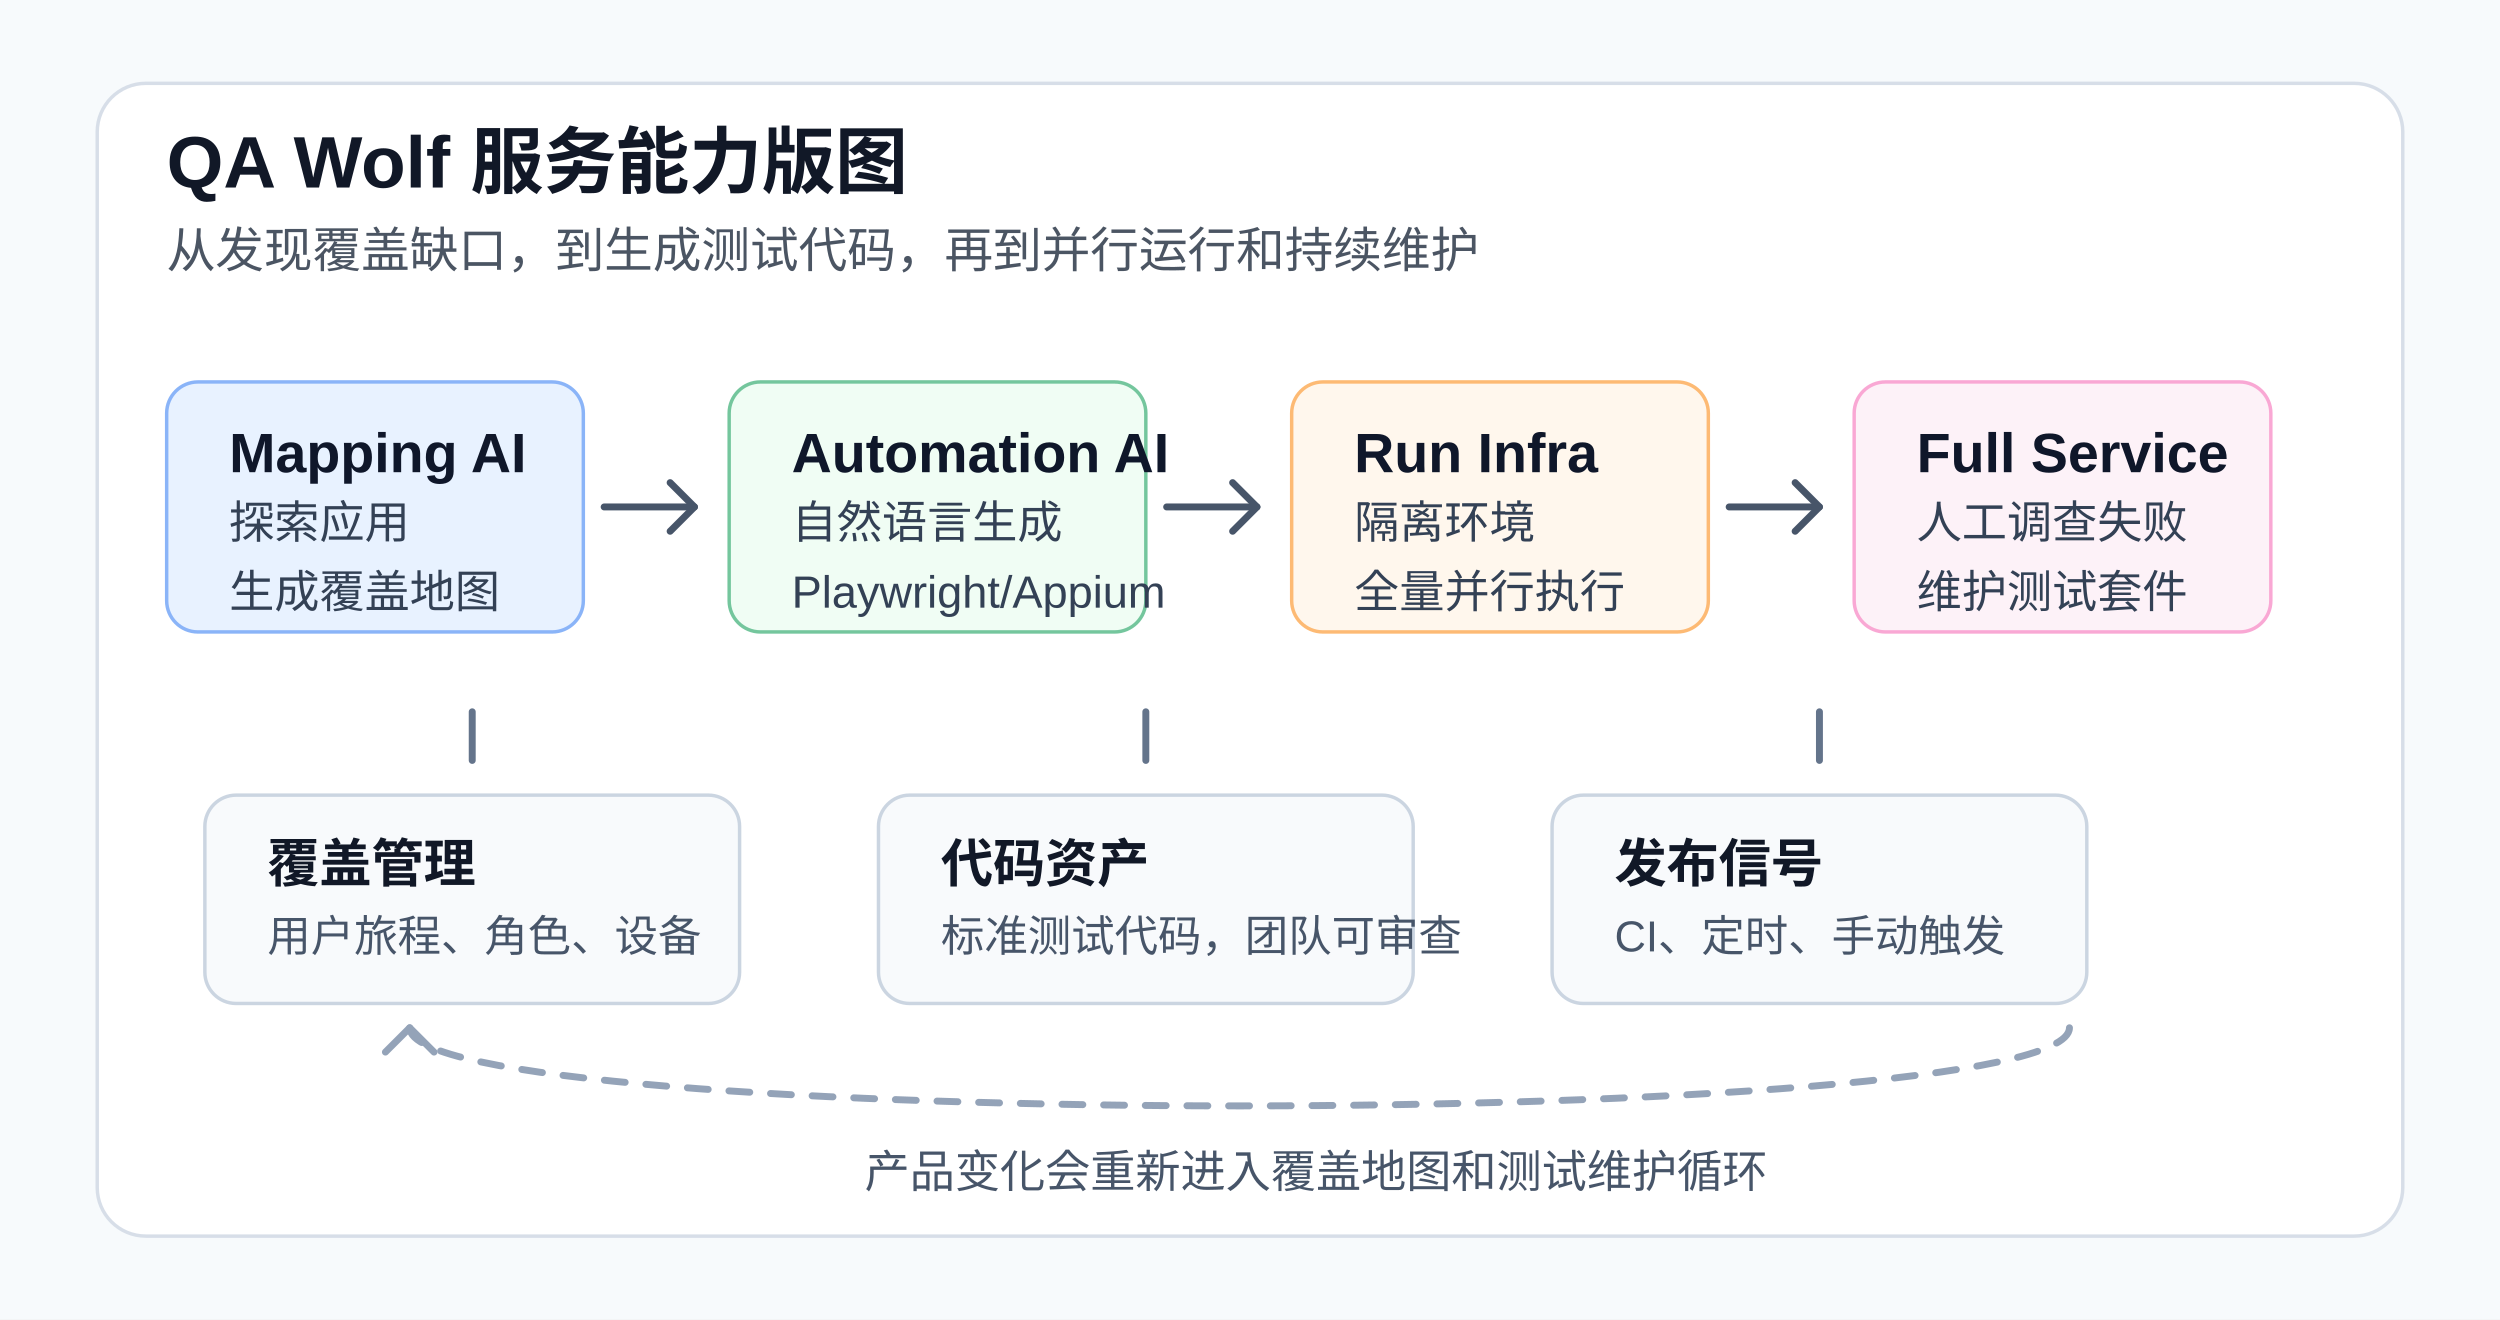
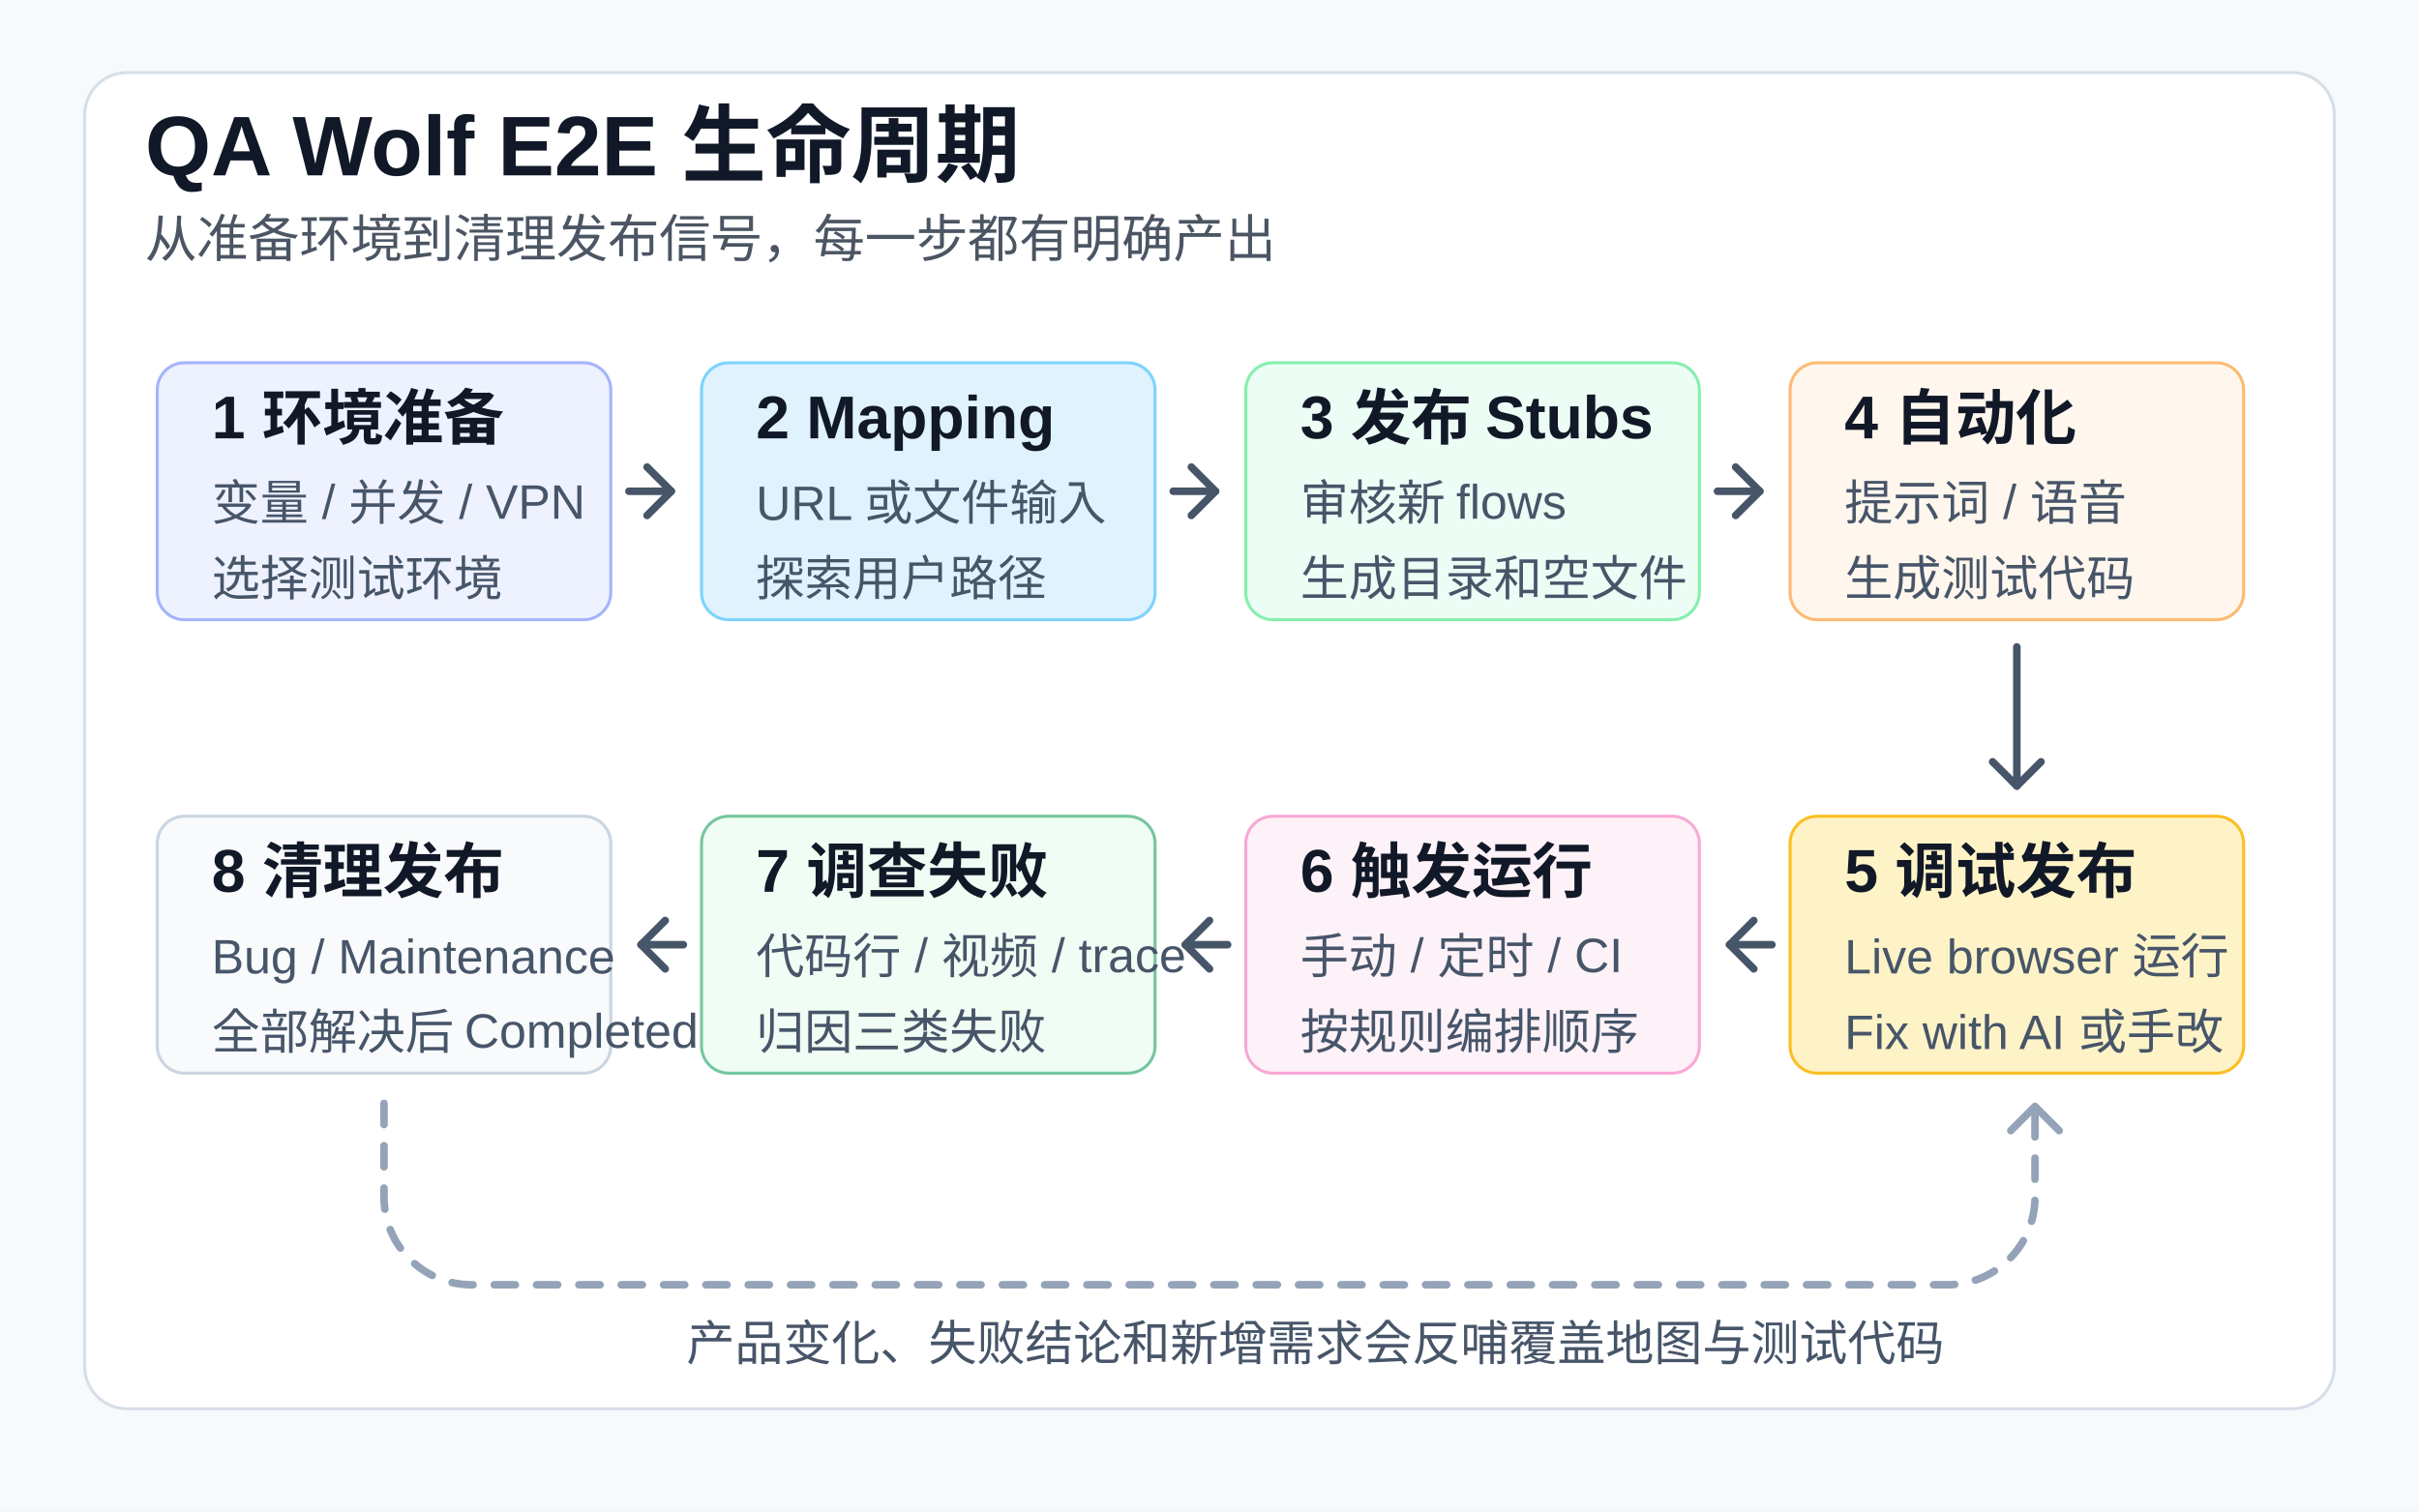
- <svg xmlns="http://www.w3.org/2000/svg" width="1440" height="760" viewBox="0 0 1440 760" fill="none">
-   <rect width="1440" height="760" fill="#F7FAFC" />
-   <rect x="56" y="48" width="1328" height="664" rx="28" fill="#FFFFFF" stroke="#D7DEE8" stroke-width="2" />
-   <text x="96" y="108" fill="#111827" font-family="Arial, sans-serif" font-size="42" font-weight="700">QA Wolf 服务能力版图</text>
-   <text x="96" y="154" fill="#4B5563" font-family="Arial, sans-serif" font-size="28">从发现覆盖缺口，到生成测试代码，再到并行运行和持续维护</text>
-   <rect x="96" y="220" width="240" height="144" rx="18" fill="#E8F2FF" stroke="#8AB4F8" stroke-width="2" />
-   <text x="132" y="272" fill="#0F172A" font-family="Arial, sans-serif" font-size="32" font-weight="700">Mapping AI</text>
-   <text x="132" y="310" fill="#334155" font-family="Arial, sans-serif" font-size="26">探索应用</text>
-   <text x="132" y="350" fill="#334155" font-family="Arial, sans-serif" font-size="26">生成覆盖地图</text>
-   <rect x="420" y="220" width="240" height="144" rx="18" fill="#F0FDF4" stroke="#74C69D" stroke-width="2" />
-   <text x="456" y="272" fill="#0F172A" font-family="Arial, sans-serif" font-size="32" font-weight="700">Automation AI</text>
-   <text x="456" y="310" fill="#334155" font-family="Arial, sans-serif" font-size="26">自然语言生成</text>
-   <text x="456" y="350" fill="#334155" font-family="Arial, sans-serif" font-size="26">Playwright/Appium</text>
-   <rect x="744" y="220" width="240" height="144" rx="18" fill="#FFF7ED" stroke="#FDBA74" stroke-width="2" />
-   <text x="780" y="272" fill="#0F172A" font-family="Arial, sans-serif" font-size="32" font-weight="700">Run Infra</text>
-   <text x="780" y="310" fill="#334155" font-family="Arial, sans-serif" font-size="26">隔离环境</text>
-   <text x="780" y="350" fill="#334155" font-family="Arial, sans-serif" font-size="26">全量并行执行</text>
-   <rect x="1068" y="220" width="240" height="144" rx="18" fill="#FDF2F8" stroke="#F9A8D4" stroke-width="2" />
-   <text x="1104" y="272" fill="#0F172A" font-family="Arial, sans-serif" font-size="32" font-weight="700">Full Service</text>
-   <text x="1104" y="310" fill="#334155" font-family="Arial, sans-serif" font-size="26">人工调查失败</text>
-   <text x="1104" y="350" fill="#334155" font-family="Arial, sans-serif" font-size="26">维护测试套件</text>
-   <path d="M348 292H400" stroke="#475569" stroke-width="4" stroke-linecap="round" />
-   <path d="M400 292L386 278M400 292L386 306" stroke="#475569" stroke-width="4" stroke-linecap="round" stroke-linejoin="round" />
-   <path d="M672 292H724" stroke="#475569" stroke-width="4" stroke-linecap="round" />
-   <path d="M724 292L710 278M724 292L710 306" stroke="#475569" stroke-width="4" stroke-linecap="round" stroke-linejoin="round" />
-   <path d="M996 292H1048" stroke="#475569" stroke-width="4" stroke-linecap="round" />
-   <path d="M1048 292L1034 278M1048 292L1034 306" stroke="#475569" stroke-width="4" stroke-linecap="round" stroke-linejoin="round" />
-   <rect x="118" y="458" width="308" height="120" rx="18" fill="#F8FAFC" stroke="#CBD5E1" stroke-width="2" />
-   <text x="154" y="508" fill="#111827" font-family="Arial, sans-serif" font-size="30" font-weight="700">覆盖管理</text>
-   <text x="154" y="548" fill="#475569" font-family="Arial, sans-serif" font-size="25">用户旅程、角色、设备</text>
-   <rect x="506" y="458" width="308" height="120" rx="18" fill="#F8FAFC" stroke="#CBD5E1" stroke-width="2" />
-   <text x="542" y="508" fill="#111827" font-family="Arial, sans-serif" font-size="30" font-weight="700">代码资产</text>
-   <text x="542" y="548" fill="#475569" font-family="Arial, sans-serif" font-size="25">标准测试代码，团队可审查</text>
-   <rect x="894" y="458" width="308" height="120" rx="18" fill="#F8FAFC" stroke="#CBD5E1" stroke-width="2" />
-   <text x="930" y="508" fill="#111827" font-family="Arial, sans-serif" font-size="30" font-weight="700">发布信号</text>
-   <text x="930" y="548" fill="#475569" font-family="Arial, sans-serif" font-size="25">CI、定时、手动触发</text>
-   <path d="M272 410V438" stroke="#64748B" stroke-width="4" stroke-linecap="round" />
-   <path d="M660 410V438" stroke="#64748B" stroke-width="4" stroke-linecap="round" />
-   <path d="M1048 410V438" stroke="#64748B" stroke-width="4" stroke-linecap="round" />
-   <path d="M1192 592C1192 652 236 652 236 592" stroke="#94A3B8" stroke-width="4" stroke-linecap="round" stroke-dasharray="12 12" />
-   <path d="M236 592L222 606M236 592L250 606" stroke="#94A3B8" stroke-width="4" stroke-linecap="round" stroke-linejoin="round" />
-   <text x="498" y="684" fill="#475569" font-family="Arial, sans-serif" font-size="26">产品变化会重新进入覆盖地图和测试维护循环</text>
+ <svg xmlns="http://www.w3.org/2000/svg" width="1600" height="1000" viewBox="0 0 1600 1000" fill="none">
+   <rect width="1600" height="1000" fill="#F7FAFC" />
+   <rect x="56" y="48" width="1488" height="884" rx="28" fill="#FFFFFF" stroke="#D7DEE8" stroke-width="2" />
+   <text x="96" y="116" fill="#111827" font-family="Arial, sans-serif" font-size="56" font-weight="700">QA Wolf E2E 生命周期</text>
+   <text x="96" y="170" fill="#4B5563" font-family="Arial, sans-serif" font-size="34">从准备环境到清理发布信号，每一步都有明确产出</text>
+   <rect x="104" y="240" width="300" height="170" rx="18" fill="#EEF2FF" stroke="#A5B4FC" stroke-width="2" />
+   <text x="140" y="290" fill="#111827" font-family="Arial, sans-serif" font-size="40" font-weight="700">1 环境准备</text>
+   <text x="140" y="344" fill="#475569" font-family="Arial, sans-serif" font-size="32">变量 / 并发 / VPN</text>
+   <text x="140" y="394" fill="#475569" font-family="Arial, sans-serif" font-size="32">选择测试环境</text>
+   <rect x="464" y="240" width="300" height="170" rx="18" fill="#E0F2FE" stroke="#7DD3FC" stroke-width="2" />
+   <text x="500" y="290" fill="#111827" font-family="Arial, sans-serif" font-size="40" font-weight="700">2 Mapping</text>
+   <text x="500" y="344" fill="#475569" font-family="Arial, sans-serif" font-size="32">URL 或文件输入</text>
+   <text x="500" y="394" fill="#475569" font-family="Arial, sans-serif" font-size="32">探索用户路径</text>
+   <rect x="824" y="240" width="300" height="170" rx="18" fill="#ECFDF5" stroke="#86EFAC" stroke-width="2" />
+   <text x="860" y="290" fill="#111827" font-family="Arial, sans-serif" font-size="40" font-weight="700">3 发布 Stubs</text>
+   <text x="860" y="344" fill="#475569" font-family="Arial, sans-serif" font-size="32">审核新 flows</text>
+   <text x="860" y="394" fill="#475569" font-family="Arial, sans-serif" font-size="32">生成目录和空文件</text>
+   <rect x="1184" y="240" width="300" height="170" rx="18" fill="#FFF7ED" stroke="#FDBA74" stroke-width="2" />
+   <text x="1220" y="290" fill="#111827" font-family="Arial, sans-serif" font-size="40" font-weight="700">4 自动化</text>
+   <text x="1220" y="344" fill="#475569" font-family="Arial, sans-serif" font-size="32">提示词 / 语音</text>
+   <text x="1220" y="394" fill="#475569" font-family="Arial, sans-serif" font-size="32">生成测试代码</text>
+   <rect x="1184" y="540" width="300" height="170" rx="18" fill="#FEF3C7" stroke="#FBBF24" stroke-width="2" />
+   <text x="1220" y="590" fill="#111827" font-family="Arial, sans-serif" font-size="40" font-weight="700">5 调试发布</text>
+   <text x="1220" y="644" fill="#475569" font-family="Arial, sans-serif" font-size="32">Live browser 运行</text>
+   <text x="1220" y="694" fill="#475569" font-family="Arial, sans-serif" font-size="32">Fix with AI 或手改</text>
+   <rect x="824" y="540" width="300" height="170" rx="18" fill="#FDF2F8" stroke="#F9A8D4" stroke-width="2" />
+   <text x="860" y="590" fill="#111827" font-family="Arial, sans-serif" font-size="40" font-weight="700">6 触发运行</text>
+   <text x="860" y="644" fill="#475569" font-family="Arial, sans-serif" font-size="32">手动 / 定时 / CI</text>
+   <text x="860" y="694" fill="#475569" font-family="Arial, sans-serif" font-size="32">按规则编排顺序</text>
+   <rect x="464" y="540" width="300" height="170" rx="18" fill="#F0FDF4" stroke="#74C69D" stroke-width="2" />
+   <text x="500" y="590" fill="#111827" font-family="Arial, sans-serif" font-size="40" font-weight="700">7 调查失败</text>
+   <text x="500" y="644" fill="#475569" font-family="Arial, sans-serif" font-size="32">代码行 / 视频 / trace</text>
+   <text x="500" y="694" fill="#475569" font-family="Arial, sans-serif" font-size="32">归因三类失败</text>
+   <rect x="104" y="540" width="300" height="170" rx="18" fill="#F8FAFC" stroke="#CBD5E1" stroke-width="2" />
+   <text x="140" y="590" fill="#111827" font-family="Arial, sans-serif" font-size="40" font-weight="700">8 清理发布</text>
+   <text x="140" y="644" fill="#475569" font-family="Arial, sans-serif" font-size="32">Bug / Maintenance</text>
+   <text x="140" y="694" fill="#475569" font-family="Arial, sans-serif" font-size="32">全部解决后 Completed</text>
+   <path d="M416 325H444" stroke="#475569" stroke-width="5" stroke-linecap="round" />
+   <path d="M444 325L428 309M444 325L428 341" stroke="#475569" stroke-width="5" stroke-linecap="round" stroke-linejoin="round" />
+   <path d="M776 325H804" stroke="#475569" stroke-width="5" stroke-linecap="round" />
+   <path d="M804 325L788 309M804 325L788 341" stroke="#475569" stroke-width="5" stroke-linecap="round" stroke-linejoin="round" />
+   <path d="M1136 325H1164" stroke="#475569" stroke-width="5" stroke-linecap="round" />
+   <path d="M1164 325L1148 309M1164 325L1148 341" stroke="#475569" stroke-width="5" stroke-linecap="round" stroke-linejoin="round" />
+   <path d="M1334 428V520" stroke="#475569" stroke-width="5" stroke-linecap="round" />
+   <path d="M1334 520L1318 504M1334 520L1350 504" stroke="#475569" stroke-width="5" stroke-linecap="round" stroke-linejoin="round" />
+   <path d="M1172 625H1144" stroke="#475569" stroke-width="5" stroke-linecap="round" />
+   <path d="M1144 625L1160 609M1144 625L1160 641" stroke="#475569" stroke-width="5" stroke-linecap="round" stroke-linejoin="round" />
+   <path d="M812 625H784" stroke="#475569" stroke-width="5" stroke-linecap="round" />
+   <path d="M784 625L800 609M784 625L800 641" stroke="#475569" stroke-width="5" stroke-linecap="round" stroke-linejoin="round" />
+   <path d="M452 625H424" stroke="#475569" stroke-width="5" stroke-linecap="round" />
+   <path d="M424 625L440 609M424 625L440 641" stroke="#475569" stroke-width="5" stroke-linecap="round" stroke-linejoin="round" />
+   <path d="M254 730V792C254 824 280 850 312 850H1288C1320 850 1346 824 1346 792V732" stroke="#94A3B8" stroke-width="5" stroke-linecap="round" stroke-dasharray="14 14" />
+   <path d="M1346 732L1330 748M1346 732L1362 748" stroke="#94A3B8" stroke-width="5" stroke-linecap="round" stroke-linejoin="round" />
+   <text x="454" y="900" fill="#475569" font-family="Arial, sans-serif" font-size="32">产品变化、失败结论和新增需求会反哺覆盖地图与测试代码</text>
</svg>
